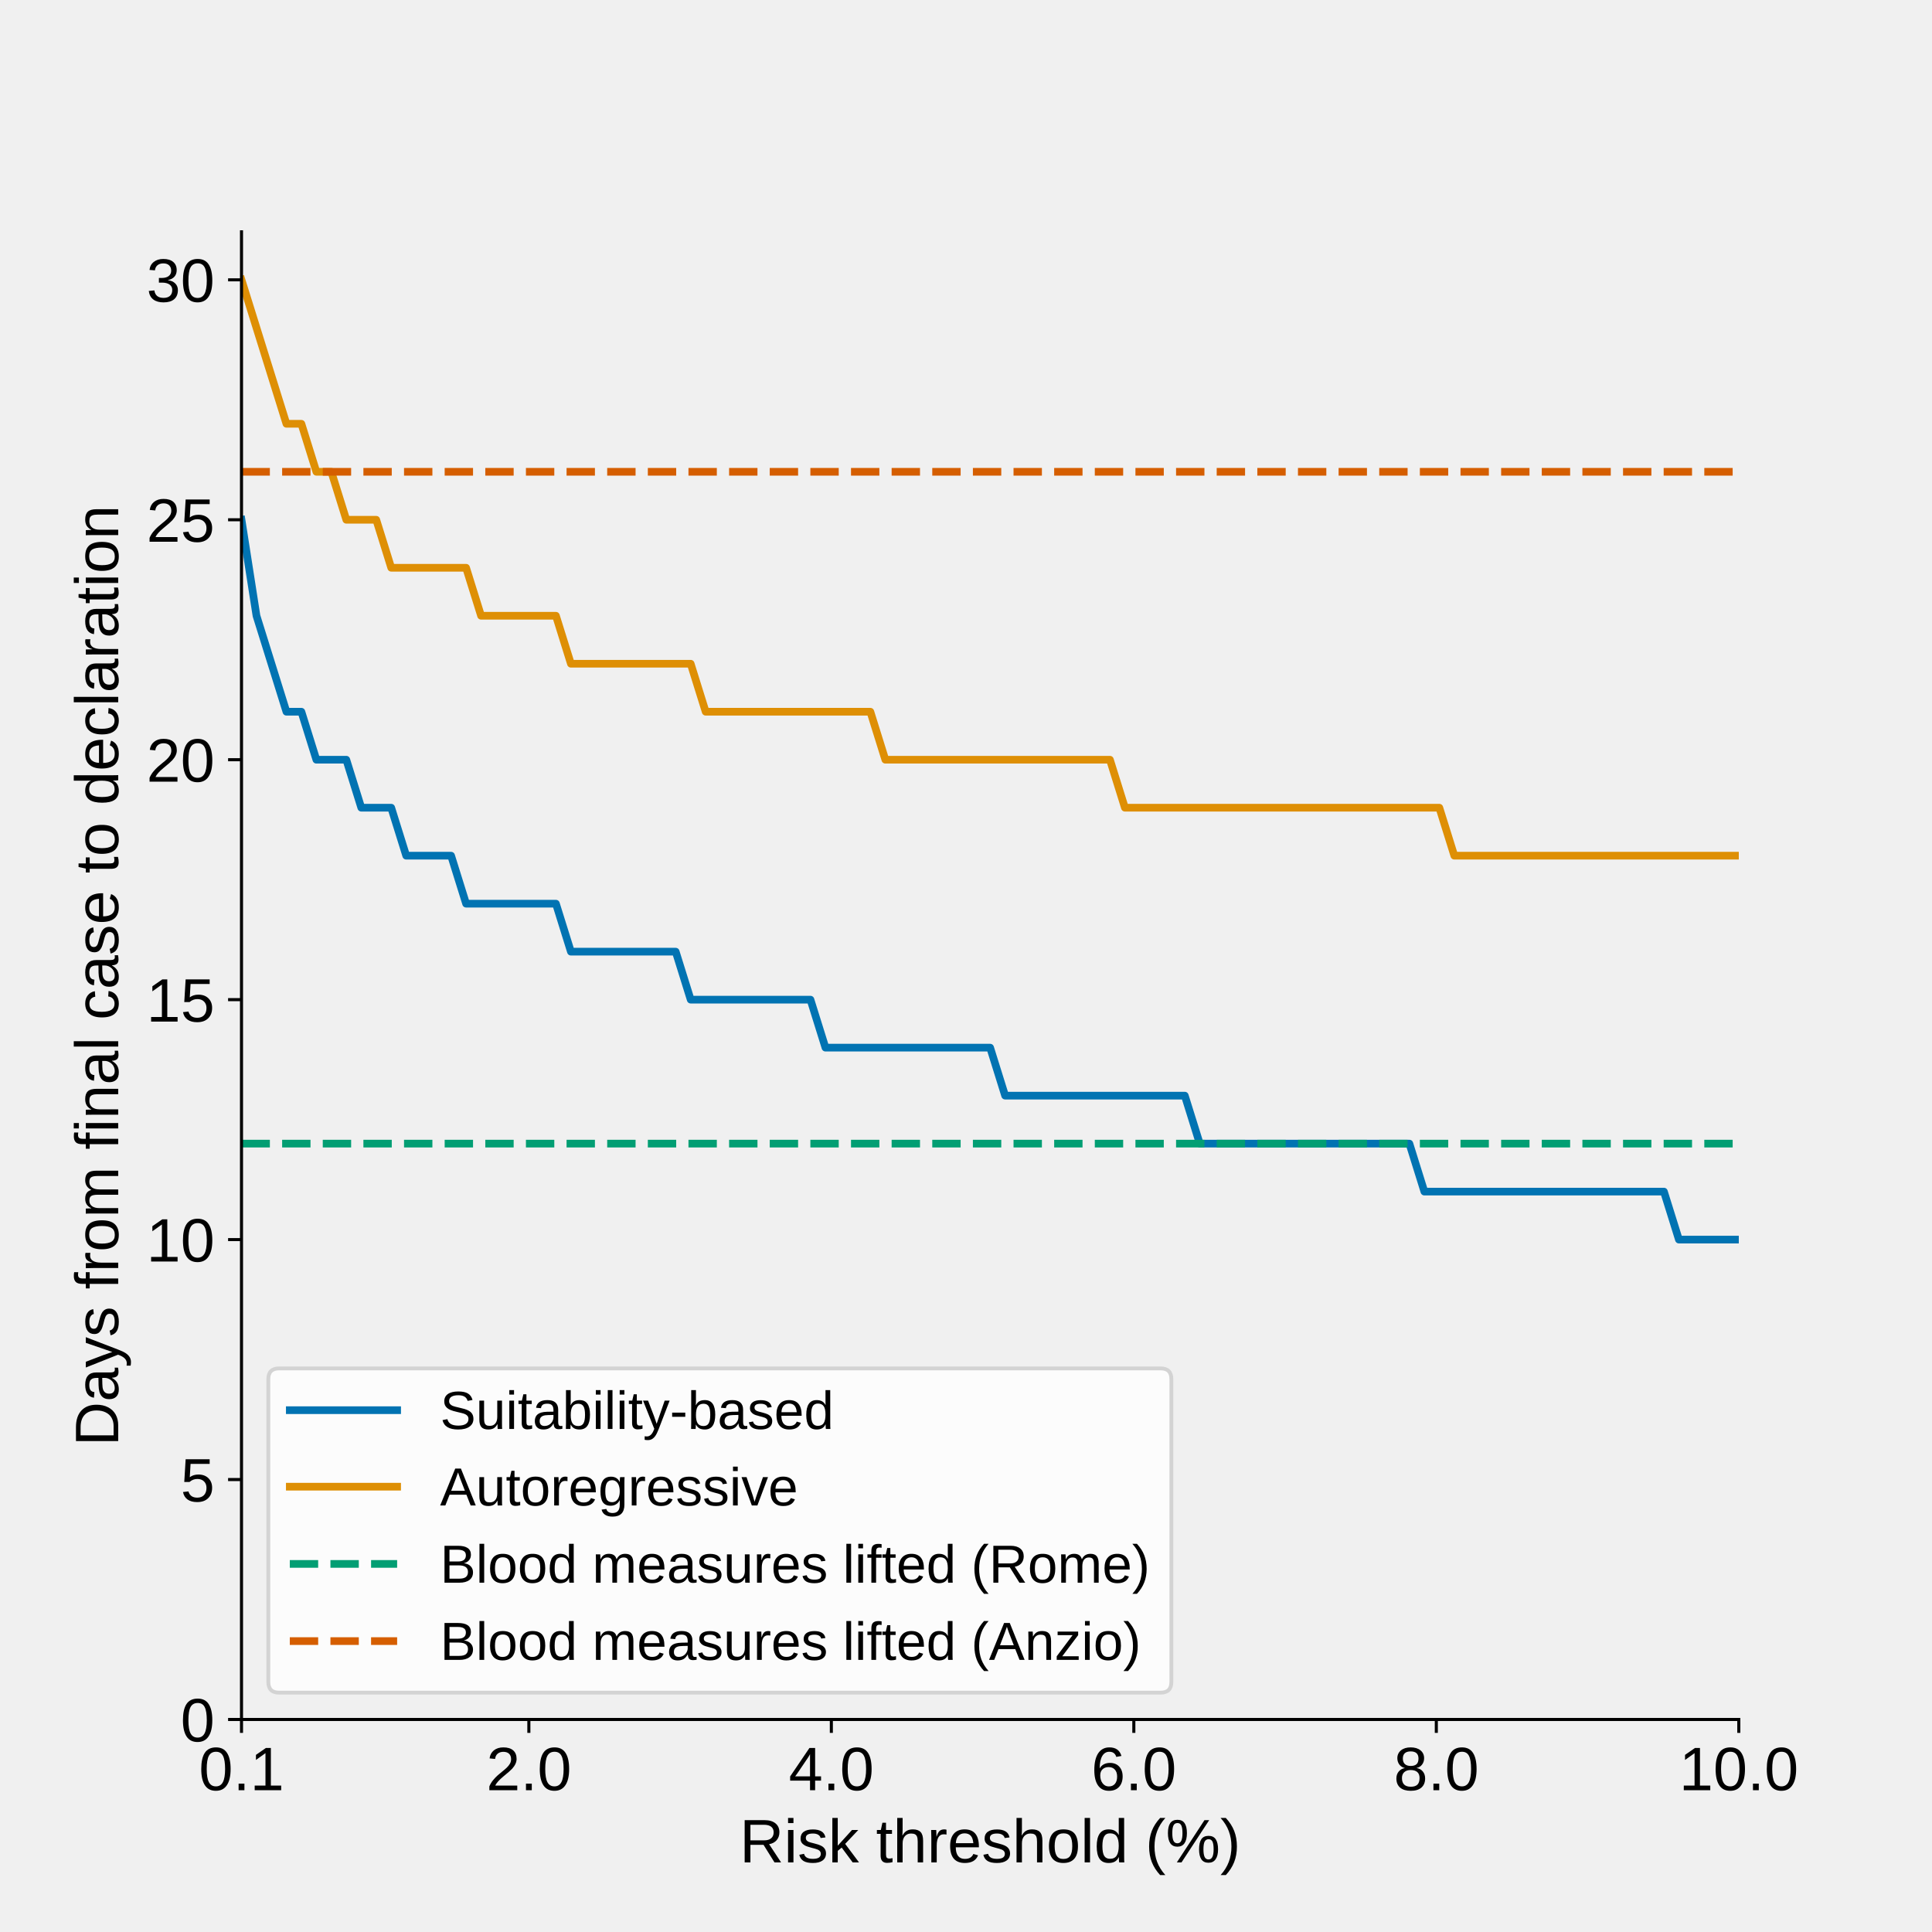
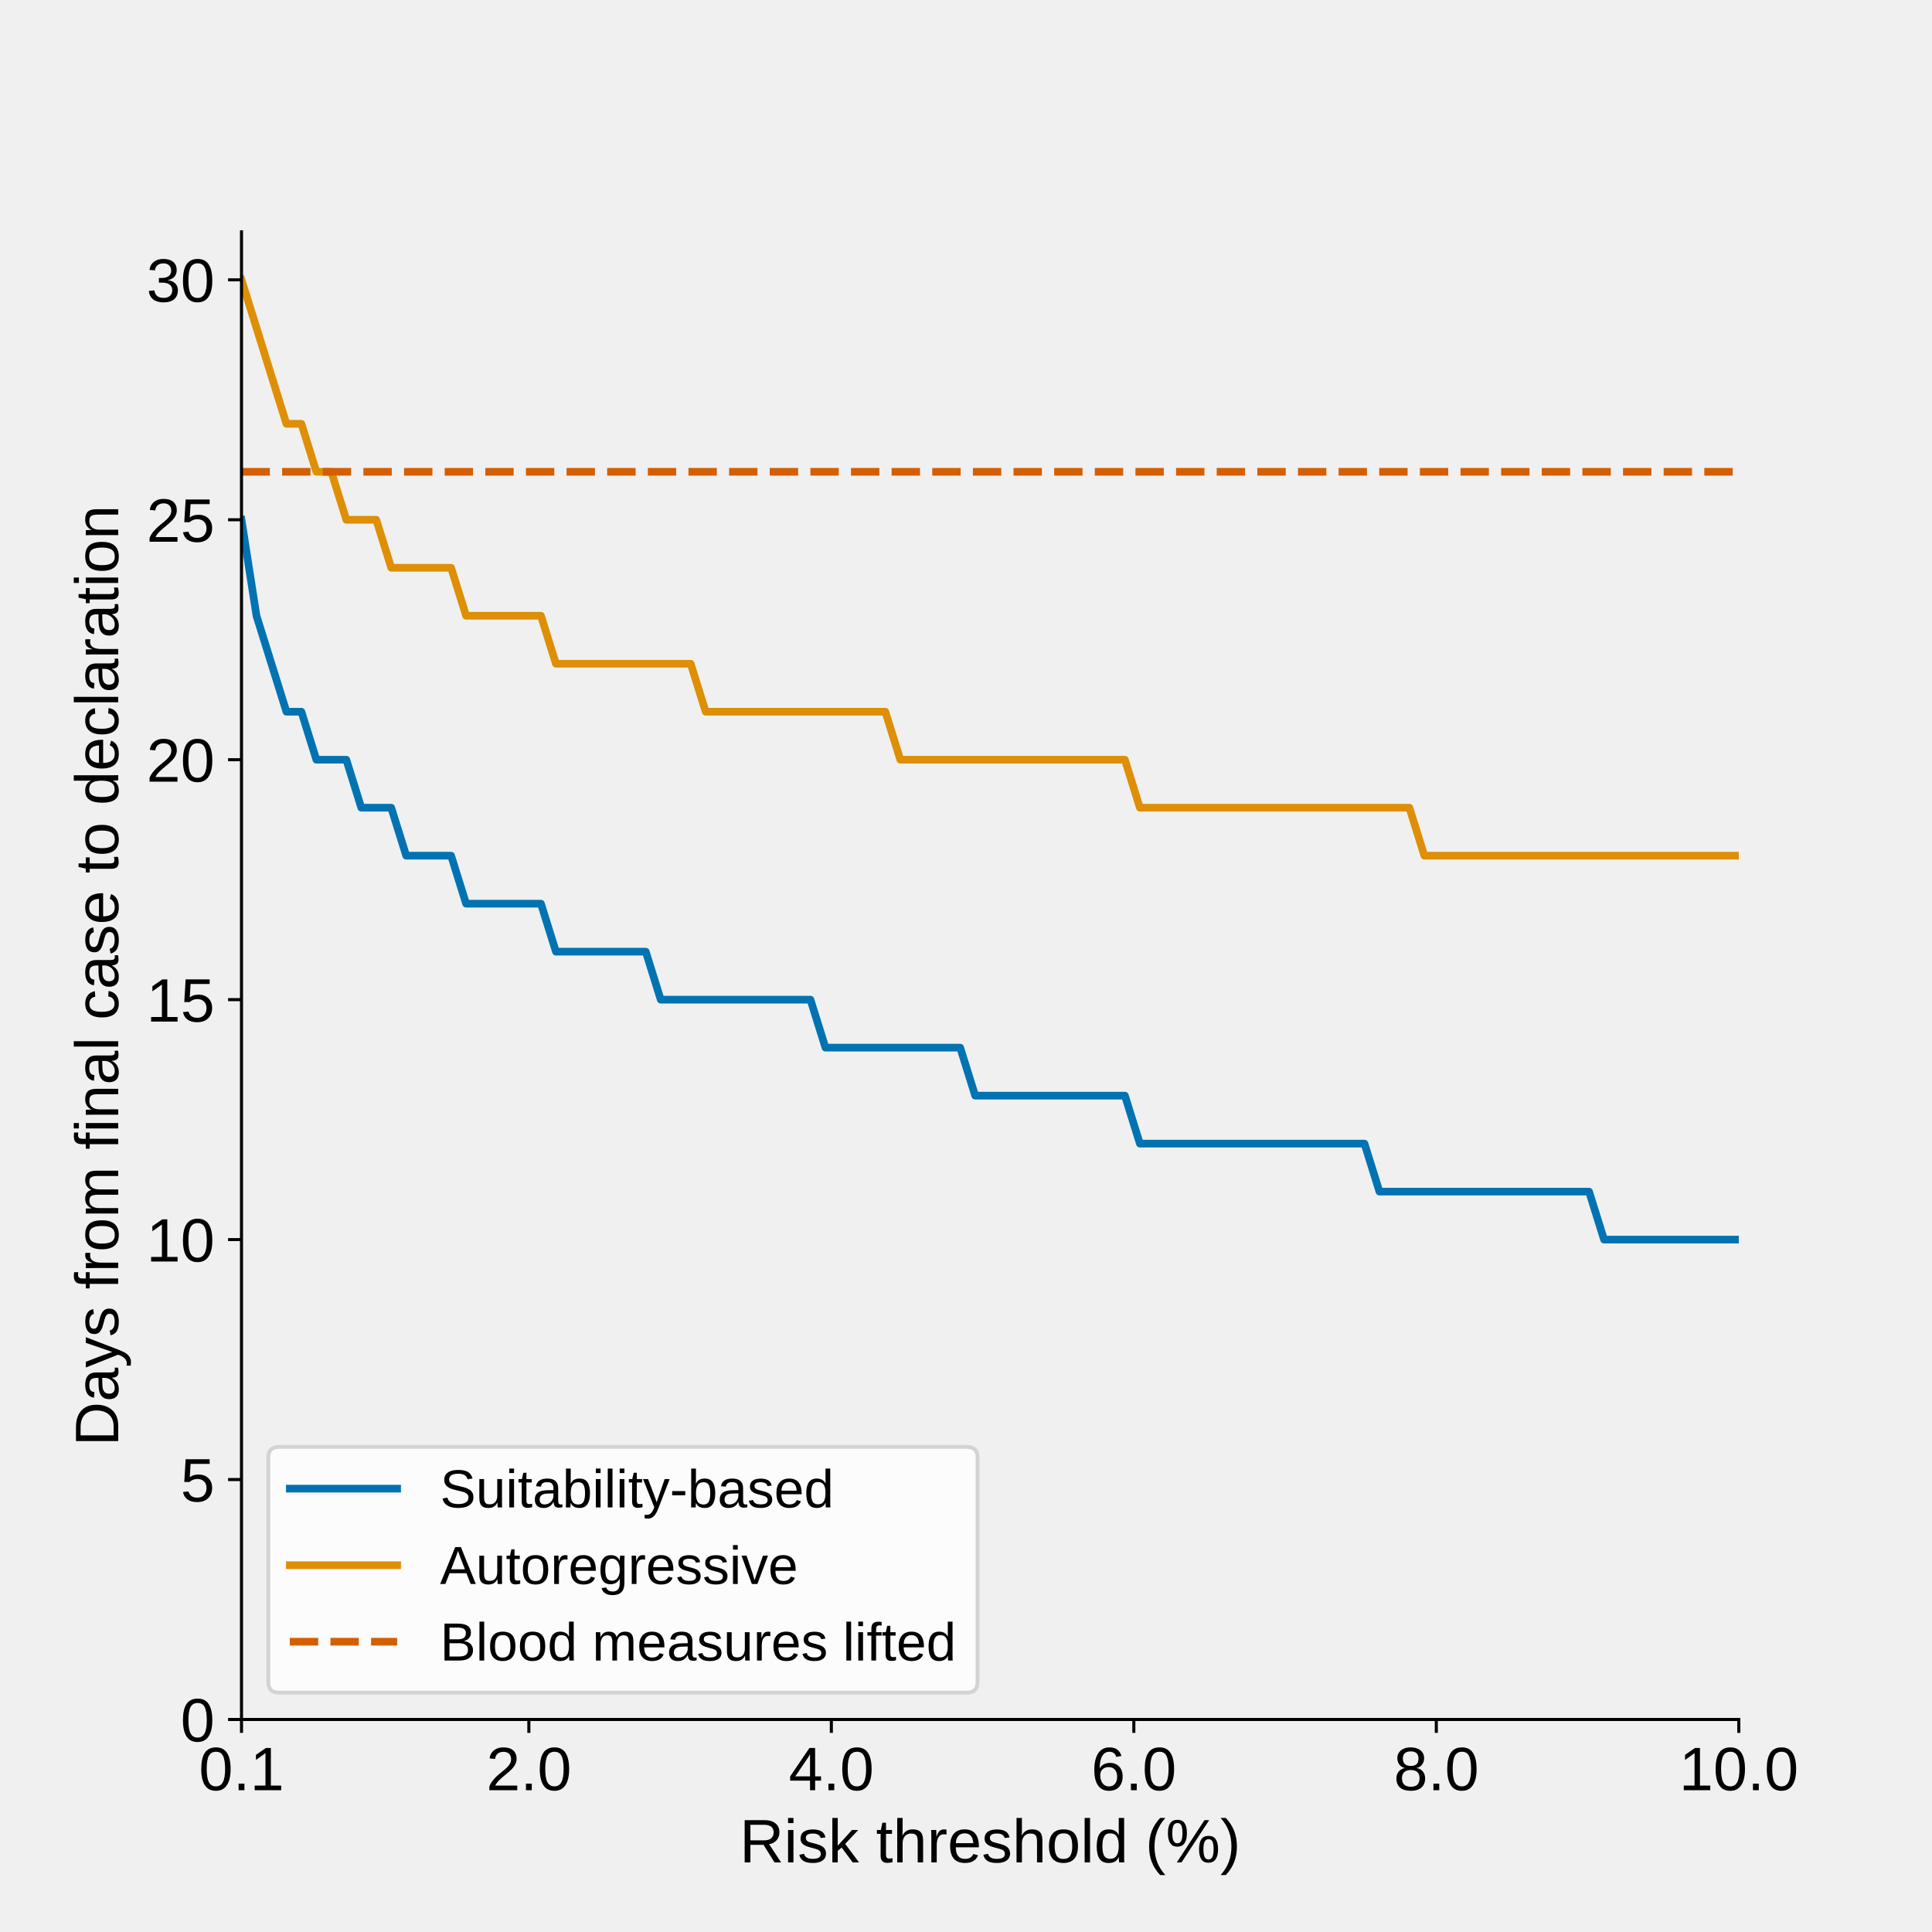
<svg xmlns="http://www.w3.org/2000/svg" xmlns:xlink="http://www.w3.org/1999/xlink" width="504pt" height="504pt" viewBox="0 0 504 504" version="1.1">
  <defs>
    <style type="text/css">*{stroke-linejoin: round; stroke-linecap: butt}</style>
  </defs>
  <g id="figure_1">
    <g id="patch_1">
      <path d="M 0 504  L 504 504  L 504 0  L 0 0  L 0 504  z " style="fill: none" />
    </g>
    <g id="axes_1">
      <g id="patch_2">
        <path d="M 63 448.56  L 453.6 448.56  L 453.6 60.48  L 63 60.48  L 63 448.56  z " style="fill: none" />
      </g>
      <g id="matplotlib.axis_1">
        <g id="xtick_1">
          <g id="line2d_1">
            <defs>
-               <path id="mbc29019a53" d="M 0 0  L 0 3.5  " style="stroke: #000000; stroke-width: 0.8" />
+               <path id="mbf2921602b" d="M 0 0  L 0 3.5  " style="stroke: #000000; stroke-width: 0.8" />
            </defs>
            <g>
-               <use xlink:href="#mbc29019a53" x="63" y="448.56" style="stroke: #000000; stroke-width: 0.8" />
+               <use xlink:href="#mbf2921602b" x="63" y="448.56" style="stroke: #000000; stroke-width: 0.8" />
            </g>
          </g>
          <g id="text_1">
            <text style="font-size: 16px; font-family: 'Arial', sans-serif; text-anchor: middle" x="63" y="467.012" transform="rotate(-0 63 467.0125)">0.1</text>
          </g>
        </g>
        <g id="xtick_2">
          <g id="line2d_2">
            <g>
-               <use xlink:href="#mbc29019a53" x="137.964" y="448.56" style="stroke: #000000; stroke-width: 0.8" />
+               <use xlink:href="#mbf2921602b" x="137.964" y="448.56" style="stroke: #000000; stroke-width: 0.8" />
            </g>
          </g>
          <g id="text_2">
            <text style="font-size: 16px; font-family: 'Arial', sans-serif; text-anchor: middle" x="137.964" y="467.012" transform="rotate(-0 137.9636 467.0125)">2.0</text>
          </g>
        </g>
        <g id="xtick_3">
          <g id="line2d_3">
            <g>
-               <use xlink:href="#mbc29019a53" x="216.873" y="448.56" style="stroke: #000000; stroke-width: 0.8" />
+               <use xlink:href="#mbf2921602b" x="216.873" y="448.56" style="stroke: #000000; stroke-width: 0.8" />
            </g>
          </g>
          <g id="text_3">
            <text style="font-size: 16px; font-family: 'Arial', sans-serif; text-anchor: middle" x="216.873" y="467.012" transform="rotate(-0 216.8727 467.0125)">4.0</text>
          </g>
        </g>
        <g id="xtick_4">
          <g id="line2d_4">
            <g>
-               <use xlink:href="#mbc29019a53" x="295.782" y="448.56" style="stroke: #000000; stroke-width: 0.8" />
+               <use xlink:href="#mbf2921602b" x="295.782" y="448.56" style="stroke: #000000; stroke-width: 0.8" />
            </g>
          </g>
          <g id="text_4">
            <text style="font-size: 16px; font-family: 'Arial', sans-serif; text-anchor: middle" x="295.782" y="467.012" transform="rotate(-0 295.7818 467.0125)">6.0</text>
          </g>
        </g>
        <g id="xtick_5">
          <g id="line2d_5">
            <g>
-               <use xlink:href="#mbc29019a53" x="374.691" y="448.56" style="stroke: #000000; stroke-width: 0.8" />
+               <use xlink:href="#mbf2921602b" x="374.691" y="448.56" style="stroke: #000000; stroke-width: 0.8" />
            </g>
          </g>
          <g id="text_5">
            <text style="font-size: 16px; font-family: 'Arial', sans-serif; text-anchor: middle" x="374.691" y="467.012" transform="rotate(-0 374.6909 467.0125)">8.0</text>
          </g>
        </g>
        <g id="xtick_6">
          <g id="line2d_6">
            <g>
-               <use xlink:href="#mbc29019a53" x="453.6" y="448.56" style="stroke: #000000; stroke-width: 0.8" />
+               <use xlink:href="#mbf2921602b" x="453.6" y="448.56" style="stroke: #000000; stroke-width: 0.8" />
            </g>
          </g>
          <g id="text_6">
            <text style="font-size: 16px; font-family: 'Arial', sans-serif; text-anchor: middle" x="453.6" y="467.012" transform="rotate(-0 453.6 467.0125)">10.0</text>
          </g>
        </g>
        <g id="text_7">
          <text style="font-size: 16px; font-family: 'Arial', sans-serif; text-anchor: middle" x="258.3" y="485.84" transform="rotate(-0 258.3 485.84)">Risk threshold (%)</text>
        </g>
      </g>
      <g id="matplotlib.axis_2">
        <g id="ytick_1">
          <g id="line2d_7">
            <defs>
-               <path id="m13a270ad79" d="M 0 0  L -3.5 0  " style="stroke: #000000; stroke-width: 0.8" />
+               <path id="m5a99ccb5aa" d="M 0 0  L -3.5 0  " style="stroke: #000000; stroke-width: 0.8" />
            </defs>
            <g>
-               <use xlink:href="#m13a270ad79" x="63" y="448.56" style="stroke: #000000; stroke-width: 0.8" />
+               <use xlink:href="#m5a99ccb5aa" x="63" y="448.56" style="stroke: #000000; stroke-width: 0.8" />
            </g>
          </g>
          <g id="text_8">
            <text style="font-size: 16px; font-family: 'Arial', sans-serif; text-anchor: end" x="56" y="454.286" transform="rotate(-0 56 454.2862)">0</text>
          </g>
        </g>
        <g id="ytick_2">
          <g id="line2d_8">
            <g>
-               <use xlink:href="#m13a270ad79" x="63" y="385.966" style="stroke: #000000; stroke-width: 0.8" />
+               <use xlink:href="#m5a99ccb5aa" x="63" y="385.966" style="stroke: #000000; stroke-width: 0.8" />
            </g>
          </g>
          <g id="text_9">
            <text style="font-size: 16px; font-family: 'Arial', sans-serif; text-anchor: end" x="56" y="391.693" transform="rotate(-0 56 391.6927)">5</text>
          </g>
        </g>
        <g id="ytick_3">
          <g id="line2d_9">
            <g>
-               <use xlink:href="#m13a270ad79" x="63" y="323.373" style="stroke: #000000; stroke-width: 0.8" />
+               <use xlink:href="#m5a99ccb5aa" x="63" y="323.373" style="stroke: #000000; stroke-width: 0.8" />
            </g>
          </g>
          <g id="text_10">
            <text style="font-size: 16px; font-family: 'Arial', sans-serif; text-anchor: end" x="56" y="329.099" transform="rotate(-0 56 329.0992)">10</text>
          </g>
        </g>
        <g id="ytick_4">
          <g id="line2d_10">
            <g>
-               <use xlink:href="#m13a270ad79" x="63" y="260.779" style="stroke: #000000; stroke-width: 0.8" />
+               <use xlink:href="#m5a99ccb5aa" x="63" y="260.779" style="stroke: #000000; stroke-width: 0.8" />
            </g>
          </g>
          <g id="text_11">
            <text style="font-size: 16px; font-family: 'Arial', sans-serif; text-anchor: end" x="56" y="266.506" transform="rotate(-0 56 266.5056)">15</text>
          </g>
        </g>
        <g id="ytick_5">
          <g id="line2d_11">
            <g>
-               <use xlink:href="#m13a270ad79" x="63" y="198.186" style="stroke: #000000; stroke-width: 0.8" />
+               <use xlink:href="#m5a99ccb5aa" x="63" y="198.186" style="stroke: #000000; stroke-width: 0.8" />
            </g>
          </g>
          <g id="text_12">
            <text style="font-size: 16px; font-family: 'Arial', sans-serif; text-anchor: end" x="56" y="203.912" transform="rotate(-0 56 203.9121)">20</text>
          </g>
        </g>
        <g id="ytick_6">
          <g id="line2d_12">
            <g>
-               <use xlink:href="#m13a270ad79" x="63" y="135.592" style="stroke: #000000; stroke-width: 0.8" />
+               <use xlink:href="#m5a99ccb5aa" x="63" y="135.592" style="stroke: #000000; stroke-width: 0.8" />
            </g>
          </g>
          <g id="text_13">
            <text style="font-size: 16px; font-family: 'Arial', sans-serif; text-anchor: end" x="56" y="141.319" transform="rotate(-0 56 141.3185)">25</text>
          </g>
        </g>
        <g id="ytick_7">
          <g id="line2d_13">
            <g>
-               <use xlink:href="#m13a270ad79" x="63" y="72.999" style="stroke: #000000; stroke-width: 0.8" />
+               <use xlink:href="#m5a99ccb5aa" x="63" y="72.999" style="stroke: #000000; stroke-width: 0.8" />
            </g>
          </g>
          <g id="text_14">
            <text style="font-size: 16px; font-family: 'Arial', sans-serif; text-anchor: end" x="56" y="78.725" transform="rotate(-0 56 78.72496)">30</text>
          </g>
        </g>
        <g id="text_15">
          <text style="font-size: 16px; font-family: 'Arial', sans-serif; text-anchor: middle" x="30.837" y="254.52" transform="rotate(-90 30.8375 254.52)">Days from final case to declaration</text>
        </g>
      </g>
      <g id="line2d_14">
-         <path d="M 63 135.592  L 66.906 160.63  L 70.812 173.148  L 74.718 185.667  L 78.624 185.667  L 82.53 198.186  L 86.436 198.186  L 90.342 198.186  L 94.248 210.705  L 98.154 210.705  L 102.06 210.705  L 105.966 223.223  L 109.872 223.223  L 113.778 223.223  L 117.684 223.223  L 121.59 235.742  L 125.496 235.742  L 129.402 235.742  L 133.308 235.742  L 137.214 235.742  L 141.12 235.742  L 145.026 235.742  L 148.932 248.261  L 152.838 248.261  L 156.744 248.261  L 160.65 248.261  L 164.556 248.261  L 168.462 248.261  L 172.368 248.261  L 176.274 248.261  L 180.18 260.779  L 184.086 260.779  L 187.992 260.779  L 191.898 260.779  L 195.804 260.779  L 199.71 260.779  L 203.616 260.779  L 207.522 260.779  L 211.428 260.779  L 215.334 273.298  L 219.24 273.298  L 223.146 273.298  L 227.052 273.298  L 230.958 273.298  L 234.864 273.298  L 238.77 273.298  L 242.676 273.298  L 246.582 273.298  L 250.488 273.298  L 254.394 273.298  L 258.3 273.298  L 262.206 285.817  L 266.112 285.817  L 270.018 285.817  L 273.924 285.817  L 277.83 285.817  L 281.736 285.817  L 285.642 285.817  L 289.548 285.817  L 293.454 285.817  L 297.36 285.817  L 301.266 285.817  L 305.172 285.817  L 309.078 285.817  L 312.984 298.335  L 316.89 298.335  L 320.796 298.335  L 324.702 298.335  L 328.608 298.335  L 332.514 298.335  L 336.42 298.335  L 340.326 298.335  L 344.232 298.335  L 348.138 298.335  L 352.044 298.335  L 355.95 298.335  L 359.856 298.335  L 363.762 298.335  L 367.668 298.335  L 371.574 310.854  L 375.48 310.854  L 379.386 310.854  L 383.292 310.854  L 387.198 310.854  L 391.104 310.854  L 395.01 310.854  L 398.916 310.854  L 402.822 310.854  L 406.728 310.854  L 410.634 310.854  L 414.54 310.854  L 418.446 310.854  L 422.352 310.854  L 426.258 310.854  L 430.164 310.854  L 434.07 310.854  L 437.976 323.373  L 441.882 323.373  L 445.788 323.373  L 449.694 323.373  L 453.6 323.373  " clip-path="url(#p0df3286650)" style="fill: none; stroke: #0173b2; stroke-width: 2; stroke-linecap: square" />
+         <path d="M 63 135.592  L 66.906 160.63  L 70.812 173.148  L 74.718 185.667  L 78.624 185.667  L 82.53 198.186  L 86.436 198.186  L 90.342 198.186  L 94.248 210.705  L 98.154 210.705  L 102.06 210.705  L 105.966 223.223  L 109.872 223.223  L 113.778 223.223  L 117.684 223.223  L 121.59 235.742  L 125.496 235.742  L 129.402 235.742  L 133.308 235.742  L 137.214 235.742  L 141.12 235.742  L 145.026 248.261  L 148.932 248.261  L 152.838 248.261  L 156.744 248.261  L 160.65 248.261  L 164.556 248.261  L 168.462 248.261  L 172.368 260.779  L 176.274 260.779  L 180.18 260.779  L 184.086 260.779  L 187.992 260.779  L 191.898 260.779  L 195.804 260.779  L 199.71 260.779  L 203.616 260.779  L 207.522 260.779  L 211.428 260.779  L 215.334 273.298  L 219.24 273.298  L 223.146 273.298  L 227.052 273.298  L 230.958 273.298  L 234.864 273.298  L 238.77 273.298  L 242.676 273.298  L 246.582 273.298  L 250.488 273.298  L 254.394 285.817  L 258.3 285.817  L 262.206 285.817  L 266.112 285.817  L 270.018 285.817  L 273.924 285.817  L 277.83 285.817  L 281.736 285.817  L 285.642 285.817  L 289.548 285.817  L 293.454 285.817  L 297.36 298.335  L 301.266 298.335  L 305.172 298.335  L 309.078 298.335  L 312.984 298.335  L 316.89 298.335  L 320.796 298.335  L 324.702 298.335  L 328.608 298.335  L 332.514 298.335  L 336.42 298.335  L 340.326 298.335  L 344.232 298.335  L 348.138 298.335  L 352.044 298.335  L 355.95 298.335  L 359.856 310.854  L 363.762 310.854  L 367.668 310.854  L 371.574 310.854  L 375.48 310.854  L 379.386 310.854  L 383.292 310.854  L 387.198 310.854  L 391.104 310.854  L 395.01 310.854  L 398.916 310.854  L 402.822 310.854  L 406.728 310.854  L 410.634 310.854  L 414.54 310.854  L 418.446 323.373  L 422.352 323.373  L 426.258 323.373  L 430.164 323.373  L 434.07 323.373  L 437.976 323.373  L 441.882 323.373  L 445.788 323.373  L 449.694 323.373  L 453.6 323.373  " clip-path="url(#p4ab84b0091)" style="fill: none; stroke: #0173b2; stroke-width: 2; stroke-linecap: square" />
      </g>
      <g id="line2d_15">
-         <path d="M 63 72.999  L 66.906 85.517  L 70.812 98.036  L 74.718 110.555  L 78.624 110.555  L 82.53 123.074  L 86.436 123.074  L 90.342 135.592  L 94.248 135.592  L 98.154 135.592  L 102.06 148.111  L 105.966 148.111  L 109.872 148.111  L 113.778 148.111  L 117.684 148.111  L 121.59 148.111  L 125.496 160.63  L 129.402 160.63  L 133.308 160.63  L 137.214 160.63  L 141.12 160.63  L 145.026 160.63  L 148.932 173.148  L 152.838 173.148  L 156.744 173.148  L 160.65 173.148  L 164.556 173.148  L 168.462 173.148  L 172.368 173.148  L 176.274 173.148  L 180.18 173.148  L 184.086 185.667  L 187.992 185.667  L 191.898 185.667  L 195.804 185.667  L 199.71 185.667  L 203.616 185.667  L 207.522 185.667  L 211.428 185.667  L 215.334 185.667  L 219.24 185.667  L 223.146 185.667  L 227.052 185.667  L 230.958 198.186  L 234.864 198.186  L 238.77 198.186  L 242.676 198.186  L 246.582 198.186  L 250.488 198.186  L 254.394 198.186  L 258.3 198.186  L 262.206 198.186  L 266.112 198.186  L 270.018 198.186  L 273.924 198.186  L 277.83 198.186  L 281.736 198.186  L 285.642 198.186  L 289.548 198.186  L 293.454 210.705  L 297.36 210.705  L 301.266 210.705  L 305.172 210.705  L 309.078 210.705  L 312.984 210.705  L 316.89 210.705  L 320.796 210.705  L 324.702 210.705  L 328.608 210.705  L 332.514 210.705  L 336.42 210.705  L 340.326 210.705  L 344.232 210.705  L 348.138 210.705  L 352.044 210.705  L 355.95 210.705  L 359.856 210.705  L 363.762 210.705  L 367.668 210.705  L 371.574 210.705  L 375.48 210.705  L 379.386 223.223  L 383.292 223.223  L 387.198 223.223  L 391.104 223.223  L 395.01 223.223  L 398.916 223.223  L 402.822 223.223  L 406.728 223.223  L 410.634 223.223  L 414.54 223.223  L 418.446 223.223  L 422.352 223.223  L 426.258 223.223  L 430.164 223.223  L 434.07 223.223  L 437.976 223.223  L 441.882 223.223  L 445.788 223.223  L 449.694 223.223  L 453.6 223.223  " clip-path="url(#p0df3286650)" style="fill: none; stroke: #de8f05; stroke-width: 2; stroke-linecap: square" />
+         <path d="M 63 72.999  L 66.906 85.517  L 70.812 98.036  L 74.718 110.555  L 78.624 110.555  L 82.53 123.074  L 86.436 123.074  L 90.342 135.592  L 94.248 135.592  L 98.154 135.592  L 102.06 148.111  L 105.966 148.111  L 109.872 148.111  L 113.778 148.111  L 117.684 148.111  L 121.59 160.63  L 125.496 160.63  L 129.402 160.63  L 133.308 160.63  L 137.214 160.63  L 141.12 160.63  L 145.026 173.148  L 148.932 173.148  L 152.838 173.148  L 156.744 173.148  L 160.65 173.148  L 164.556 173.148  L 168.462 173.148  L 172.368 173.148  L 176.274 173.148  L 180.18 173.148  L 184.086 185.667  L 187.992 185.667  L 191.898 185.667  L 195.804 185.667  L 199.71 185.667  L 203.616 185.667  L 207.522 185.667  L 211.428 185.667  L 215.334 185.667  L 219.24 185.667  L 223.146 185.667  L 227.052 185.667  L 230.958 185.667  L 234.864 198.186  L 238.77 198.186  L 242.676 198.186  L 246.582 198.186  L 250.488 198.186  L 254.394 198.186  L 258.3 198.186  L 262.206 198.186  L 266.112 198.186  L 270.018 198.186  L 273.924 198.186  L 277.83 198.186  L 281.736 198.186  L 285.642 198.186  L 289.548 198.186  L 293.454 198.186  L 297.36 210.705  L 301.266 210.705  L 305.172 210.705  L 309.078 210.705  L 312.984 210.705  L 316.89 210.705  L 320.796 210.705  L 324.702 210.705  L 328.608 210.705  L 332.514 210.705  L 336.42 210.705  L 340.326 210.705  L 344.232 210.705  L 348.138 210.705  L 352.044 210.705  L 355.95 210.705  L 359.856 210.705  L 363.762 210.705  L 367.668 210.705  L 371.574 223.223  L 375.48 223.223  L 379.386 223.223  L 383.292 223.223  L 387.198 223.223  L 391.104 223.223  L 395.01 223.223  L 398.916 223.223  L 402.822 223.223  L 406.728 223.223  L 410.634 223.223  L 414.54 223.223  L 418.446 223.223  L 422.352 223.223  L 426.258 223.223  L 430.164 223.223  L 434.07 223.223  L 437.976 223.223  L 441.882 223.223  L 445.788 223.223  L 449.694 223.223  L 453.6 223.223  " clip-path="url(#p4ab84b0091)" style="fill: none; stroke: #de8f05; stroke-width: 2; stroke-linecap: square" />
      </g>
      <g id="line2d_16">
-         <path d="M 63 298.335  L 453.6 298.335  " clip-path="url(#p0df3286650)" style="fill: none; stroke-dasharray: 7.4,3.2; stroke-dashoffset: 0; stroke: #029e73; stroke-width: 2" />
-       </g>
-       <g id="line2d_17">
-         <path d="M 63 123.074  L 453.6 123.074  " clip-path="url(#p0df3286650)" style="fill: none; stroke-dasharray: 7.4,3.2; stroke-dashoffset: 0; stroke: #d55e00; stroke-width: 2" />
+         <path d="M 63 123.074  L 453.6 123.074  " clip-path="url(#p4ab84b0091)" style="fill: none; stroke-dasharray: 7.4,3.2; stroke-dashoffset: 0; stroke: #d55e00; stroke-width: 2" />
      </g>
      <g id="patch_3">
        <path d="M 63 448.56  L 63 60.48  " style="fill: none; stroke: #000000; stroke-width: 0.8; stroke-linejoin: miter; stroke-linecap: square" />
      </g>
      <g id="patch_4">
        <path d="M 63 448.56  L 453.6 448.56  " style="fill: none; stroke: #000000; stroke-width: 0.8; stroke-linejoin: miter; stroke-linecap: square" />
      </g>
      <g id="legend_1">
        <g id="patch_5">
-           <path d="M 72.8 441.56  L 302.774 441.56  Q 305.574 441.56 305.574 438.76  L 305.574 359.778  Q 305.574 356.978 302.774 356.978  L 72.8 356.978  Q 70 356.978 70 359.778  L 70 438.76  Q 70 441.56 72.8 441.56  z " style="fill: #ffffff; opacity: 0.8; stroke: #cccccc; stroke-linejoin: miter" />
+           <path d="M 72.8 441.56  L 252.219 441.56  Q 255.019 441.56 255.019 438.76  L 255.019 380.251  Q 255.019 377.451 252.219 377.451  L 72.8 377.451  Q 70 377.451 70 380.251  L 70 438.76  Q 70 441.56 72.8 441.56  z " style="fill: #ffffff; opacity: 0.8; stroke: #cccccc; stroke-linejoin: miter" />
+         </g>
+         <g id="line2d_17">
+           <path d="M 75.6 388.342  L 89.6 388.342  L 103.6 388.342  " style="fill: none; stroke: #0173b2; stroke-width: 2; stroke-linecap: square" />
+         </g>
+         <g id="text_16">
+           <text style="font-size: 14px; font-family: 'Arial', sans-serif; text-anchor: start" x="114.8" y="393.243" transform="rotate(-0 114.8 393.2425)">Suitability-based</text>
        </g>
        <g id="line2d_18">
-           <path d="M 75.6 367.87  L 89.6 367.87  L 103.6 367.87  " style="fill: none; stroke: #0173b2; stroke-width: 2; stroke-linecap: square" />
-         </g>
-         <g id="text_16">
-           <text style="font-size: 14px; font-family: 'Arial', sans-serif; text-anchor: start" x="114.8" y="372.77" transform="rotate(-0 114.8 372.7697)">Suitability-based</text>
+           <path d="M 75.6 408.31  L 89.6 408.31  L 103.6 408.31  " style="fill: none; stroke: #de8f05; stroke-width: 2; stroke-linecap: square" />
+         </g>
+         <g id="text_17">
+           <text style="font-size: 14px; font-family: 'Arial', sans-serif; text-anchor: start" x="114.8" y="413.21" transform="rotate(-0 114.8 413.21)">Autoregressive</text>
        </g>
        <g id="line2d_19">
-           <path d="M 75.6 387.837  L 89.6 387.837  L 103.6 387.837  " style="fill: none; stroke: #de8f05; stroke-width: 2; stroke-linecap: square" />
-         </g>
-         <g id="text_17">
-           <text style="font-size: 14px; font-family: 'Arial', sans-serif; text-anchor: start" x="114.8" y="392.737" transform="rotate(-0 114.8 392.7372)">Autoregressive</text>
-         </g>
-         <g id="line2d_20">
-           <path d="M 75.6 407.975  L 89.6 407.975  L 103.6 407.975  " style="fill: none; stroke-dasharray: 7.4,3.2; stroke-dashoffset: 0; stroke: #029e73; stroke-width: 2" />
+           <path d="M 75.6 428.277  L 89.6 428.277  L 103.6 428.277  " style="fill: none; stroke-dasharray: 7.4,3.2; stroke-dashoffset: 0; stroke: #d55e00; stroke-width: 2" />
        </g>
        <g id="text_18">
-           <text style="font-size: 14px; font-family: 'Arial', sans-serif; text-anchor: start" x="114.8" y="412.875" transform="rotate(-0 114.8 412.8753)">Blood measures lifted (Rome)</text>
-         </g>
-         <g id="line2d_21">
-           <path d="M 75.6 428.113  L 89.6 428.113  L 103.6 428.113  " style="fill: none; stroke-dasharray: 7.4,3.2; stroke-dashoffset: 0; stroke: #d55e00; stroke-width: 2" />
-         </g>
-         <g id="text_19">
-           <text style="font-size: 14px; font-family: 'Arial', sans-serif; text-anchor: start" x="114.8" y="433.013" transform="rotate(-0 114.8 433.0134)">Blood measures lifted (Anzio)</text>
+           <text style="font-size: 14px; font-family: 'Arial', sans-serif; text-anchor: start" x="114.8" y="433.178" transform="rotate(-0 114.8 433.1775)">Blood measures lifted</text>
        </g>
      </g>
    </g>
  </g>
  <defs>
-     <clipPath id="p0df3286650">
+     <clipPath id="p4ab84b0091">
      <rect x="63" y="60.48" width="390.6" height="388.08" />
    </clipPath>
  </defs>
</svg>
